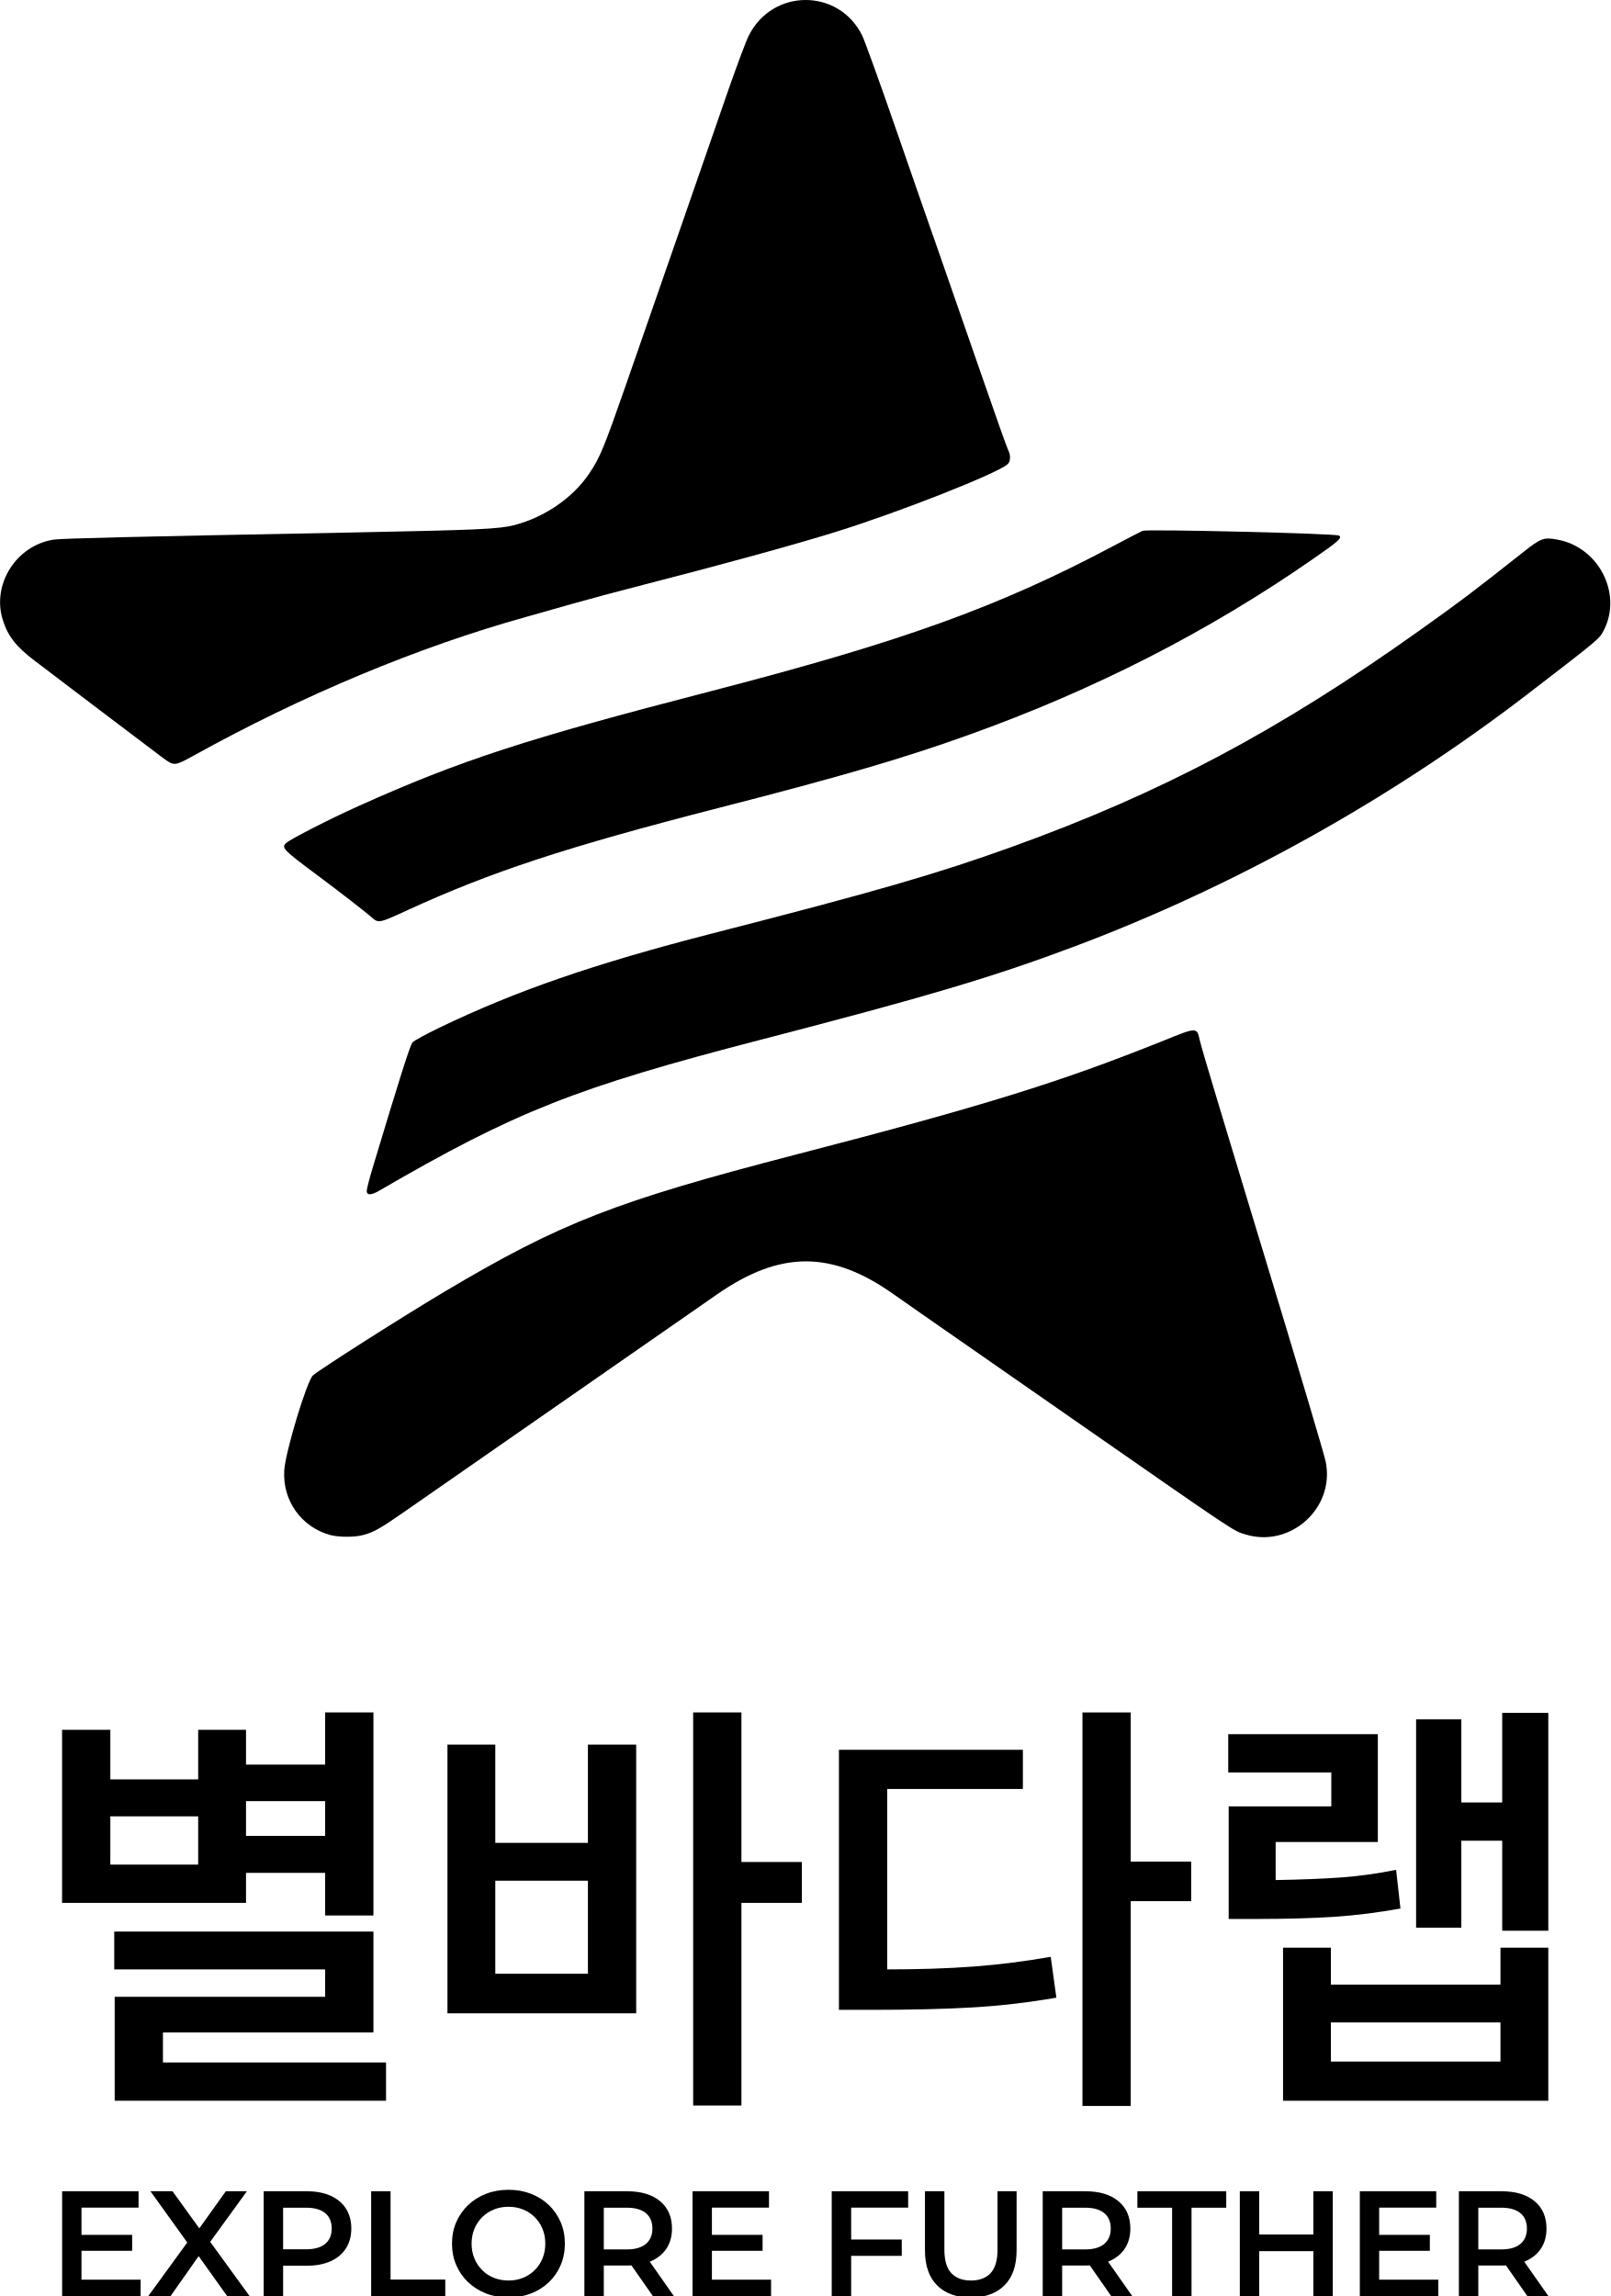
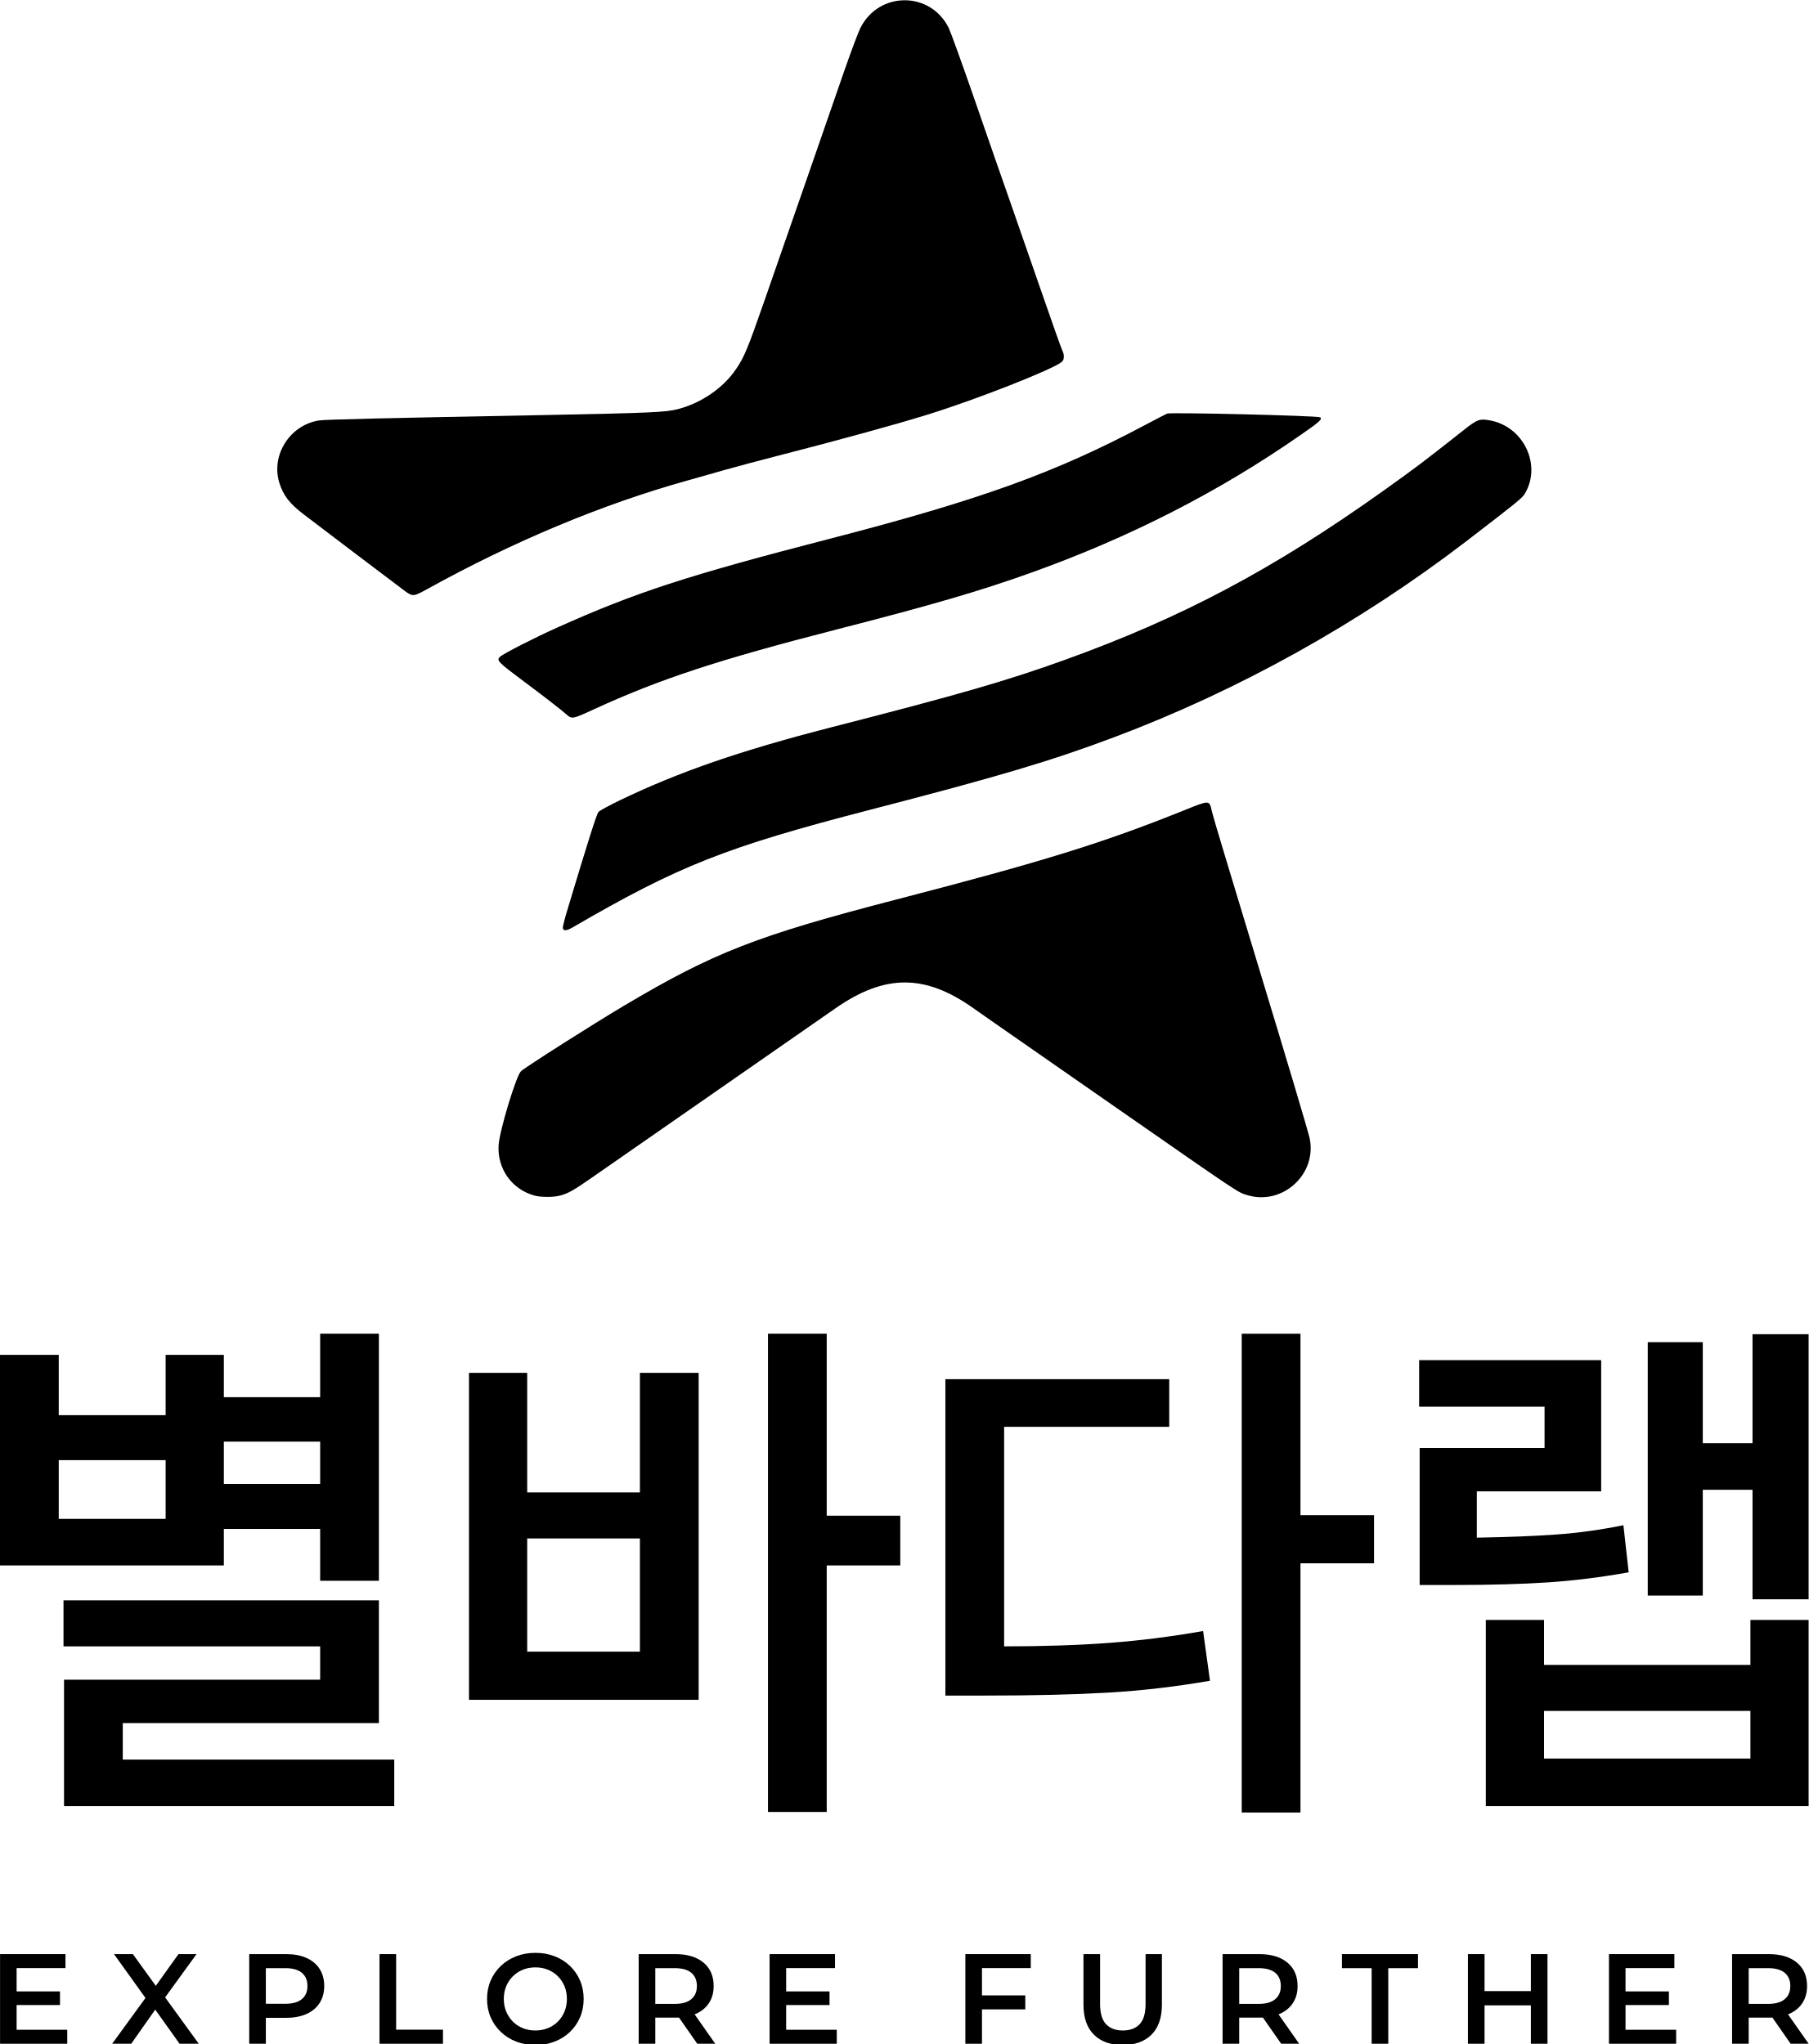
- <svg xmlns="http://www.w3.org/2000/svg" viewBox="0 0 478.71 682.65" width="479" height="683" role="img" aria-label="BYULBADA LAB">
-   <g transform="translate(-43.4376,-31.668) scale(0.417646)">
+ <svg xmlns="http://www.w3.org/2000/svg" viewBox="0 0 690.40 780.25" width="690" height="780" role="img" aria-label="BYULBADA LAB">
+   <g transform="translate(62.4043,-31.668) scale(0.417646)">
    <path d="M339.0,1168.6C318.4,1162.9 305.0,1144.1 306.3,1122.6C307.0,1109.8 322.3,1059.2 326.7,1055.0C330.4,1051.4 392.5,1011.9 420.5,995.3C502.9,946.3 542.3,931.0 670.0,897.9C804.3,863.1 858.7,846.2 932.6,816.5C956.1,807.0 955.9,807.0 958.0,816.4C958.6,819.1 964.2,838.4 970.6,859.4C988.1,917.3 997.6,948.9 1003.0,966.5C1026.5,1043.8 1046.4,1110.5 1047.6,1116.2C1054.5,1149.3 1022.5,1178.2 990.2,1168.1C981.7,1165.5 984.5,1167.4 870.0,1087.7C813.1,1048.1 762.9,1013.2 758.5,1010.1C754.1,1007.1 746.0,1001.4 740.5,997.5C696.3,966.0 659.6,965.9 614.5,997.2C602.8,1005.3 414.9,1136.0 392.0,1151.9C374.9,1163.8 369.9,1166.7 362.5,1168.6C356.4,1170.3 345.0,1170.2 339.0,1168.6ZM220.1,615.5C216.7,613.0 196.1,597.4 174.2,580.8C152.4,564.2 131.8,548.6 128.5,546.1C115.3,536.1 109.4,528.5 105.8,516.7C98.2,491.5 115.6,464.2 142.0,460.0C147.9,459.1 197.8,457.9 350.0,455.0C445.8,453.1 458.9,452.5 470.3,449.6C491.8,443.9 511.6,430.3 523.2,413.2C530.9,401.9 533.9,394.6 549.1,351.0C556.8,328.7 574.2,278.8 587.7,240.0C601.1,201.2 617.0,155.5 622.9,138.5C628.9,121.4 635.2,104.6 637.0,101.1C654.0,67.4 701.0,67.4 717.7,101.1C719.4,104.6 730.4,134.9 742.0,168.5C753.6,202.1 768.1,243.7 774.2,261.0C780.2,278.3 793.0,315.2 802.7,343.0C812.3,370.8 820.8,394.7 821.6,396.2C823.5,399.9 823.4,404.4 821.2,406.3C813.9,412.9 743.7,440.6 698.5,454.6C670.3,463.4 616.4,478.2 562.5,492.0C544.9,496.5 522.2,502.6 512.0,505.5C501.8,508.4 486.8,512.7 478.5,515.0C401.6,536.4 319.5,570.7 241.5,613.9C228.3,621.2 227.9,621.2 220.1,615.5Z" fill="#000000" />
    <path d="M365.0,923.6C365.0,922.3 367.0,914.5 369.5,906.3C388.6,842.8 395.9,819.8 397.6,817.9C398.6,816.7 407.4,811.9 417.0,807.3C471.2,781.2 526.8,762.0 610.0,740.6C727.5,710.5 770.7,698.0 824.0,678.8C930.8,640.3 1014.0,596.2 1114.5,524.6C1145.5,502.5 1150.7,498.5 1188.5,468.7C1200.7,459.0 1202.9,458.2 1212.2,459.9C1242.9,465.3 1259.9,500.4 1244.4,526.7C1241.9,531.0 1237.4,534.6 1190.0,571.0C1092.7,645.5 982.4,706.9 869.1,749.5C811.1,771.3 764.1,785.3 645.5,816.0C513.5,850.2 470.9,867.1 373.5,923.7C368.1,926.8 365.0,926.8 365.0,923.6ZM368.3,728.7C363.5,724.5 346.1,711.0 330.5,699.4C305.3,680.6 304.1,679.4 307.6,676.0C310.3,673.4 339.3,658.5 359.5,649.5C431.4,617.2 478.3,601.9 609.5,568.0C746.3,532.6 815.2,507.7 896.3,464.6C906.9,459.0 916.3,454.1 917.3,453.7C920.8,452.4 1054.8,455.6 1057.1,457.1C1059.6,458.6 1056.9,461.1 1039.4,473.2C964.6,525.3 883.3,566.8 793.5,599.0C747.0,615.7 702.5,628.7 615.5,651.0C506.8,678.9 453.6,696.4 393.3,724.1C373.8,733.1 373.3,733.2 368.3,728.7Z" fill="#000000" />
  </g>
-   <path d="M110.997 569.516H96.646V556.846H73.117V565.766H18.43V514.311H32.78V529.05H58.896V514.311H73.117V524.654H96.646V509.14H110.997ZM110.997 604.293H48.424V613.213H114.746V624.59H34.073V593.692H96.646V585.547H33.944V574.299H110.997ZM58.896 554.389V540.039H32.78V554.389ZM96.646 545.857V535.514H73.117V545.857Z" fill="#000000" />
-   <path d="M220.402 553.614H238.372V565.766H220.402V626.013H206.051V509.14H220.402ZM147.227 547.925H174.765V518.707H189.115V598.604H133.006V518.707H147.227ZM174.765 586.84V559.173H147.227V586.84Z" fill="#000000" />
-   <path d="M336.142 553.484H354.112V565.249H336.142V626.142H321.791V509.14H336.142ZM304.079 531.894H263.743V585.547Q277.899 585.547 289.276 584.706Q300.653 583.866 312.354 581.798L314.034 593.95Q301.364 596.148 288.986 596.859Q276.607 597.57 259.089 597.57H249.392V520.259H304.079Z" fill="#000000" />
-   <path d="M460.285 574.041H446.581V547.279H434.428V573.136H420.983V511.209H434.428V535.902H446.581V509.269H460.285ZM395.643 590.072H446.064V579.083H460.285V624.59H381.422V579.083H395.643ZM446.064 612.955V601.319H395.643V612.955ZM409.606 547.667H379.224V558.979Q390.73 558.785 398.746 558.203Q406.762 557.621 415.036 555.941L416.329 567.447Q406.309 569.257 396.71 569.903Q387.111 570.55 373.277 570.55H365.262V537.065H395.773V526.981H365.132V515.604H409.606Z" fill="#000000" />
-   <path d="M18.449 682.654V651.512H41.168V656.371H24.2V677.795H41.785V682.654ZM23.759 669.209V664.473H39.266V669.209Z" fill="#000000" />
-   <path d="M44.079 682.654 57.223 664.574 57.218 668.932 44.712 651.512H51.272L60.574 664.396L57.871 664.44L67.111 651.512H73.375L60.947 668.648V664.45L74.159 682.654H67.492L57.726 668.965L60.328 668.959L50.701 682.654Z" fill="#000000" />
-   <path d="M78.375 682.654V651.512H91.159Q95.287 651.512 98.255 652.839Q101.222 654.166 102.822 656.658Q104.421 659.15 104.421 662.598Q104.421 666.008 102.822 668.497Q101.222 670.987 98.255 672.316Q95.287 673.646 91.159 673.646H81.569L84.148 670.973V682.654ZM84.148 671.588 81.569 668.764H90.918Q94.725 668.764 96.661 667.146Q98.598 665.528 98.598 662.598Q98.598 659.63 96.661 658.012Q94.725 656.394 90.918 656.394H81.569L84.148 653.57Z" fill="#000000" />
-   <path d="M110.317 682.654V651.512H116.091V677.766H132.357V682.654Z" fill="#000000" />
-   <path d="M151.166 683.094Q147.545 683.094 144.466 681.893Q141.387 680.692 139.126 678.529Q136.865 676.365 135.611 673.452Q134.357 670.539 134.357 667.08Q134.357 663.621 135.611 660.712Q136.865 657.803 139.131 655.633Q141.397 653.463 144.462 652.267Q147.528 651.071 151.155 651.071Q154.787 651.071 157.839 652.26Q160.89 653.449 163.148 655.607Q165.406 657.764 166.66 660.687Q167.914 663.609 167.914 667.084Q167.914 670.559 166.66 673.481Q165.406 676.404 163.148 678.56Q160.89 680.717 157.839 681.906Q154.787 683.094 151.166 683.094ZM151.155 678.045Q153.514 678.045 155.501 677.234Q157.489 676.423 158.965 674.944Q160.442 673.464 161.266 671.464Q162.091 669.464 162.091 667.071Q162.091 664.678 161.271 662.693Q160.45 660.708 158.972 659.227Q157.494 657.745 155.504 656.933Q153.514 656.121 151.155 656.121Q148.796 656.121 146.797 656.934Q144.798 657.748 143.313 659.231Q141.828 660.715 141.004 662.703Q140.181 664.691 140.181 667.07Q140.181 669.449 141.002 671.449Q141.824 673.449 143.306 674.942Q144.788 676.435 146.792 677.24Q148.795 678.045 151.155 678.045Z" fill="#000000" />
-   <path d="M173.713 682.654V651.512H186.44Q192.673 651.512 196.216 654.458Q199.759 657.403 199.759 662.598Q199.759 666.008 198.16 668.475Q196.56 670.942 193.592 672.263Q190.625 673.584 186.497 673.584H176.907L179.486 670.973V682.654ZM194.057 682.654 186.173 671.348H192.376L200.31 682.654ZM179.486 671.588 176.907 668.803H186.256Q190.063 668.803 191.999 667.166Q193.936 665.528 193.936 662.598Q193.936 659.63 191.999 658.012Q190.063 656.394 186.256 656.394H176.907L179.486 653.57Z" fill="#000000" />
-   <path d="M205.878 682.654V651.512H228.596V656.371H211.628V677.795H229.213V682.654ZM211.187 669.209V664.473H226.694V669.209Z" fill="#000000" />
-   <path d="M247.251 682.654V651.512H269.97V656.371H253.025V682.654ZM252.545 670.713V665.854H268.068V670.713Z" fill="#000000" />
-   <path d="M288.588 683.094Q282.201 683.094 278.584 679.495Q274.967 675.896 274.967 669.066V651.512H280.741V668.871Q280.741 673.669 282.806 675.857Q284.871 678.045 288.639 678.045Q292.413 678.045 294.474 675.857Q296.536 673.669 296.536 668.871V651.512H302.209V669.066Q302.209 675.896 298.593 679.495Q294.976 683.094 288.588 683.094Z" fill="#000000" />
-   <path d="M309.98 682.654V651.512H322.707Q328.939 651.512 332.483 654.458Q336.026 657.403 336.026 662.598Q336.026 666.008 334.427 668.475Q332.827 670.942 329.859 672.263Q326.891 673.584 322.764 673.584H313.173L315.753 670.973V682.654ZM330.324 682.654 322.44 671.348H328.643L336.577 682.654ZM315.753 671.588 313.173 668.803H322.523Q326.33 668.803 328.266 667.166Q330.202 665.528 330.202 662.598Q330.202 659.63 328.266 658.012Q326.33 656.394 322.523 656.394H313.173L315.753 653.57Z" fill="#000000" />
-   <path d="M348.442 682.654V656.4H338.121V651.512H364.536V656.4H354.215V682.654Z" fill="#000000" />
-   <path d="M390.433 682.654V651.512H396.207V682.654ZM368.57 682.654V651.512H374.344V682.654ZM373.864 669.316V664.366H390.874V669.316Z" fill="#000000" />
-   <path d="M404.25 682.654V651.512H426.968V656.371H410V677.795H427.585V682.654ZM409.559 669.209V664.473H425.067V669.209Z" fill="#000000" />
-   <path d="M433.701 682.654V651.512H446.428Q452.661 651.512 456.204 654.458Q459.747 657.403 459.747 662.598Q459.747 666.008 458.148 668.475Q456.548 670.942 453.581 672.263Q450.613 673.584 446.485 673.584H436.895L439.474 670.973V682.654ZM454.046 682.654 446.161 671.348H452.364L460.298 682.654ZM439.474 671.588 436.895 668.803H446.244Q450.051 668.803 451.987 667.166Q453.924 665.528 453.924 662.598Q453.924 659.63 451.987 658.012Q450.051 656.394 446.244 656.394H436.895L439.474 653.57Z" fill="#000000" />
+   <path d="M144.636 603.477H122.213V583.68H85.448V597.619H0.0V517.22H22.423V540.249H63.228V517.22H85.448V533.381H122.213V509.14H144.636ZM144.636 657.816H46.865V671.755H150.494V689.531H24.443V641.252H122.213V628.525H24.241V610.951H144.636ZM63.228 579.842V557.419H22.423V579.842ZM122.213 566.51V550.349H85.448V566.51Z" fill="#000000" />
+   <path d="M315.581 578.63H343.66V597.619H315.581V691.753H293.159V509.14H315.581ZM201.246 569.742H244.273V524.089H266.696V648.928H179.026V524.089H201.246ZM244.273 630.546V587.316H201.246V630.546Z" fill="#000000" />
+   <path d="M496.425 578.428H524.504V596.811H496.425V691.955H474.002V509.14H496.425ZM446.327 544.693H383.302V628.525Q405.421 628.525 423.198 627.212Q440.974 625.899 459.256 622.667L461.882 641.656Q442.085 645.09 422.743 646.201Q403.401 647.312 376.03 647.312H360.879V526.513H446.327Z" fill="#000000" />
+   <path d="M690.399 610.547H668.986V568.732H649.998V609.133H628.989V512.372H649.998V550.955H668.986V509.342H690.399ZM589.396 635.596H668.178V618.425H690.399V689.531H567.175V618.425H589.396ZM668.178 671.351V653.17H589.396V671.351ZM611.213 569.338H563.741V587.013Q581.72 586.71 594.244 585.801Q606.768 584.892 619.697 582.266L621.717 600.245Q606.061 603.073 591.063 604.083Q576.064 605.093 554.449 605.093H541.925V552.773H589.598V537.017H541.723V519.24H611.213Z" fill="#000000" />
+   <path d="M0.022 780.255V746.028H24.991V751.368H6.342V774.915H25.669V780.255ZM5.857 765.478V760.273H22.901V765.478Z" fill="#000000" />
+   <path d="M42.817 780.255 57.263 760.384 57.257 765.174 43.512 746.028H50.722L60.946 760.188L57.975 760.237L68.13 746.028H75.015L61.356 764.861V760.248L75.877 780.255H68.55L57.815 765.21L60.676 765.203L50.095 780.255Z" fill="#000000" />
+   <path d="M95.136 780.255V746.028H109.188Q113.724 746.028 116.986 747.486Q120.248 748.944 122.006 751.683Q123.764 754.422 123.764 758.213Q123.764 761.96 122.006 764.696Q120.248 767.432 116.986 768.893Q113.724 770.355 109.188 770.355H98.647L101.482 767.417V780.255ZM101.482 768.093 98.647 764.989H108.923Q113.106 764.989 115.235 763.211Q117.363 761.433 117.363 758.213Q117.363 754.95 115.235 753.171Q113.106 751.393 108.923 751.393H98.647L101.482 748.29Z" fill="#000000" />
+   <path d="M144.87 780.255V746.028H151.215V774.883H169.093V780.255Z" fill="#000000" />
+   <path d="M204.392 780.739Q200.412 780.739 197.028 779.419Q193.644 778.099 191.159 775.721Q188.674 773.343 187.296 770.142Q185.917 766.94 185.917 763.138Q185.917 759.337 187.296 756.139Q188.674 752.942 191.165 750.557Q193.655 748.172 197.024 746.858Q200.393 745.543 204.38 745.543Q208.372 745.543 211.726 746.85Q215.08 748.156 217.561 750.528Q220.042 752.9 221.421 756.111Q222.8 759.323 222.8 763.143Q222.8 766.962 221.421 770.174Q220.042 773.386 217.561 775.756Q215.08 778.126 211.726 779.433Q208.372 780.739 204.392 780.739ZM204.379 775.189Q206.972 775.189 209.157 774.298Q211.341 773.407 212.964 771.781Q214.587 770.155 215.493 767.957Q216.399 765.759 216.399 763.129Q216.399 760.498 215.498 758.317Q214.596 756.135 212.971 754.507Q211.347 752.878 209.16 751.986Q206.973 751.094 204.38 751.094Q201.787 751.094 199.59 751.987Q197.393 752.881 195.761 754.512Q194.129 756.143 193.223 758.328Q192.318 760.513 192.318 763.127Q192.318 765.742 193.221 767.94Q194.125 770.138 195.753 771.779Q197.382 773.42 199.584 774.304Q201.786 775.189 204.379 775.189Z" fill="#000000" />
+   <path d="M243.798 780.255V746.028H257.786Q264.637 746.028 268.531 749.265Q272.426 752.503 272.426 758.213Q272.426 761.96 270.668 764.672Q268.91 767.383 265.648 768.835Q262.386 770.287 257.85 770.287H247.309L250.144 767.417V780.255ZM266.159 780.255 257.494 767.829H264.311L273.032 780.255ZM250.144 768.093 247.309 765.032H257.585Q261.769 765.032 263.897 763.232Q266.025 761.433 266.025 758.213Q266.025 754.95 263.897 753.171Q261.769 751.393 257.585 751.393H247.309L250.144 748.29Z" fill="#000000" />
+   <path d="M293.776 780.255V746.028H318.746V751.368H300.096V774.915H319.424V780.255ZM299.612 765.478V760.273H316.656V765.478Z" fill="#000000" />
+   <path d="M368.501 780.255V746.028H393.471V751.368H374.847V780.255ZM374.32 767.131V761.791H391.381V767.131Z" fill="#000000" />
+   <path d="M428.56 780.739Q421.539 780.739 417.565 776.783Q413.59 772.827 413.59 765.321V746.028H419.935V765.106Q419.935 770.381 422.205 772.785Q424.474 775.189 428.615 775.189Q432.763 775.189 435.03 772.785Q437.296 770.381 437.296 765.106V746.028H443.531V765.321Q443.531 772.827 439.556 776.783Q435.581 780.739 428.56 780.739Z" fill="#000000" />
+   <path d="M466.697 780.255V746.028H480.685Q487.535 746.028 491.43 749.265Q495.324 752.503 495.324 758.213Q495.324 761.96 493.566 764.672Q491.808 767.383 488.546 768.835Q485.284 770.287 480.748 770.287H470.207L473.042 767.417V780.255ZM489.057 780.255 480.392 767.829H487.209L495.93 780.255ZM473.042 768.093 470.207 765.032H480.483Q484.667 765.032 486.795 763.232Q488.923 761.433 488.923 758.213Q488.923 754.95 486.795 753.171Q484.667 751.393 480.483 751.393H470.207L473.042 748.29Z" fill="#000000" />
+   <path d="M523.596 780.255V751.4H512.252V746.028H541.285V751.4H529.941V780.255Z" fill="#000000" />
+   <path d="M584.374 780.255V746.028H590.72V780.255ZM560.345 780.255V746.028H566.69V780.255ZM566.163 765.596V760.155H584.859V765.596Z" fill="#000000" />
+   <path d="M614.185 780.255V746.028H639.155V751.368H620.506V774.915H639.833V780.255ZM620.021 765.478V760.273H637.065V765.478Z" fill="#000000" />
+   <path d="M661.181 780.255V746.028H675.169Q682.019 746.028 685.913 749.265Q689.808 752.503 689.808 758.213Q689.808 761.96 688.05 764.672Q686.292 767.383 683.03 768.835Q679.768 770.287 675.232 770.287H664.691L667.526 767.417V780.255ZM683.541 780.255 674.876 767.829H681.693L690.414 780.255ZM667.526 768.093 664.691 765.032H674.967Q679.151 765.032 681.279 763.232Q683.407 761.433 683.407 758.213Q683.407 754.95 681.279 753.171Q679.151 751.393 674.967 751.393H664.691L667.526 748.29Z" fill="#000000" />
</svg>
